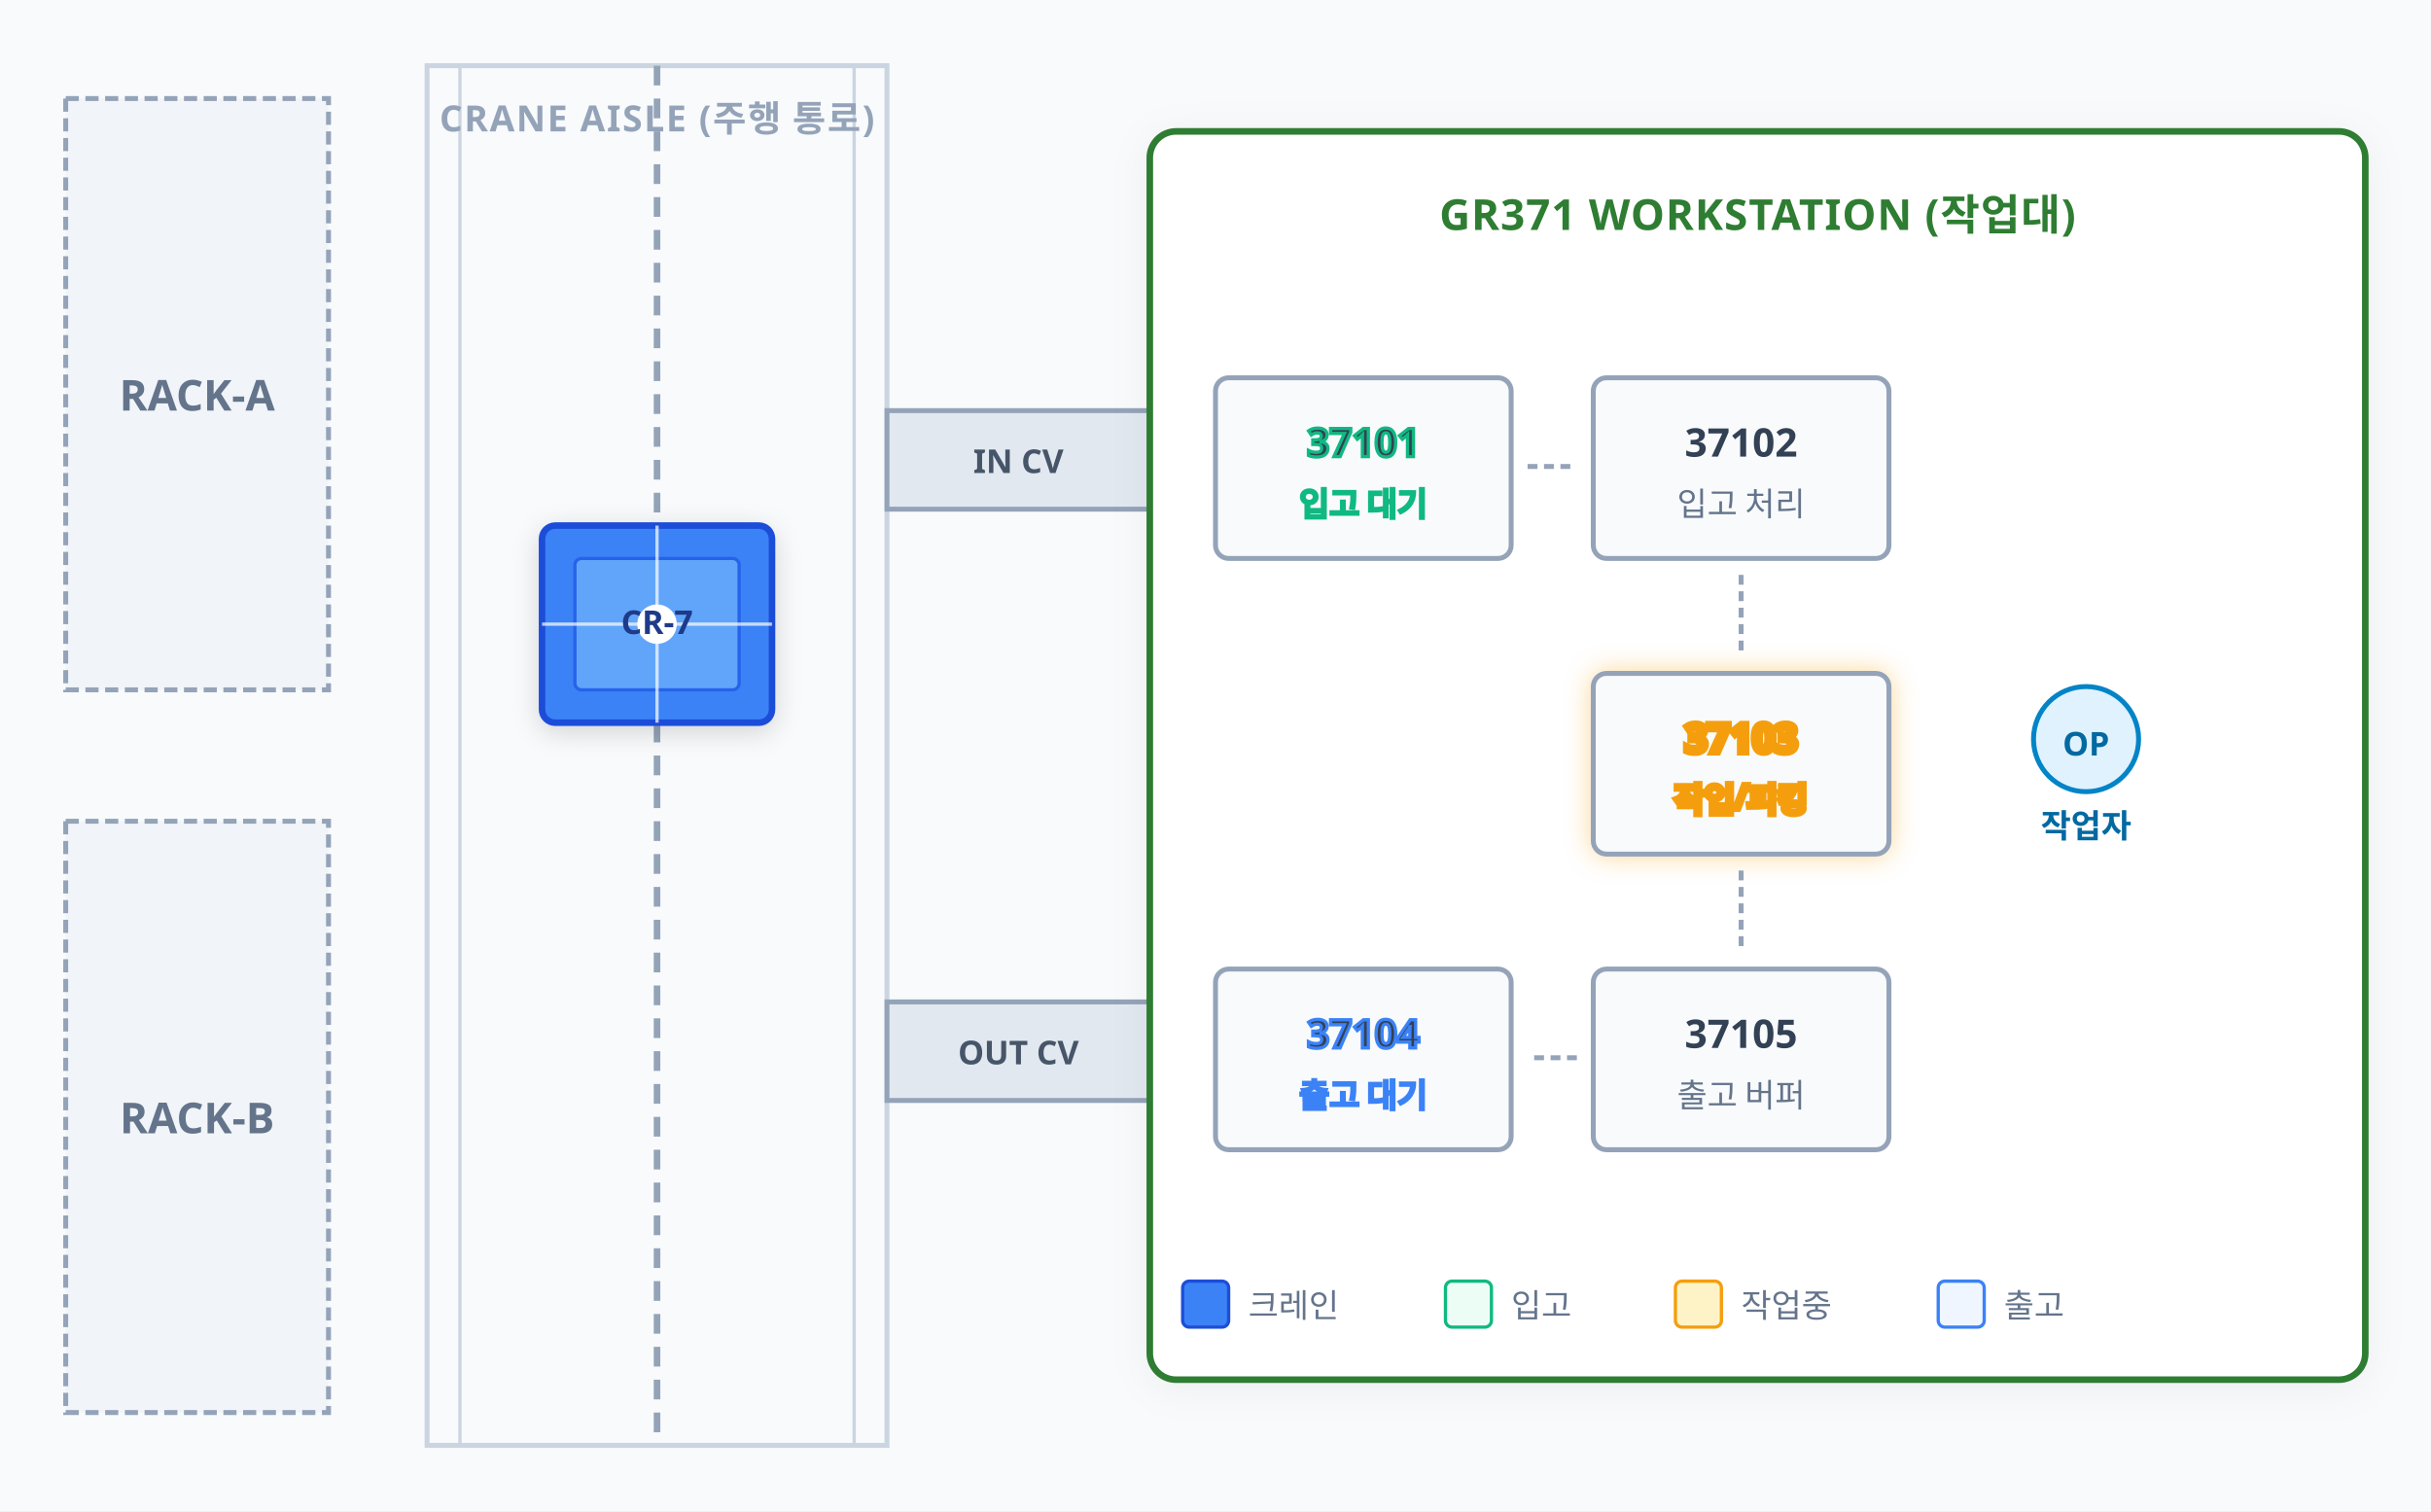
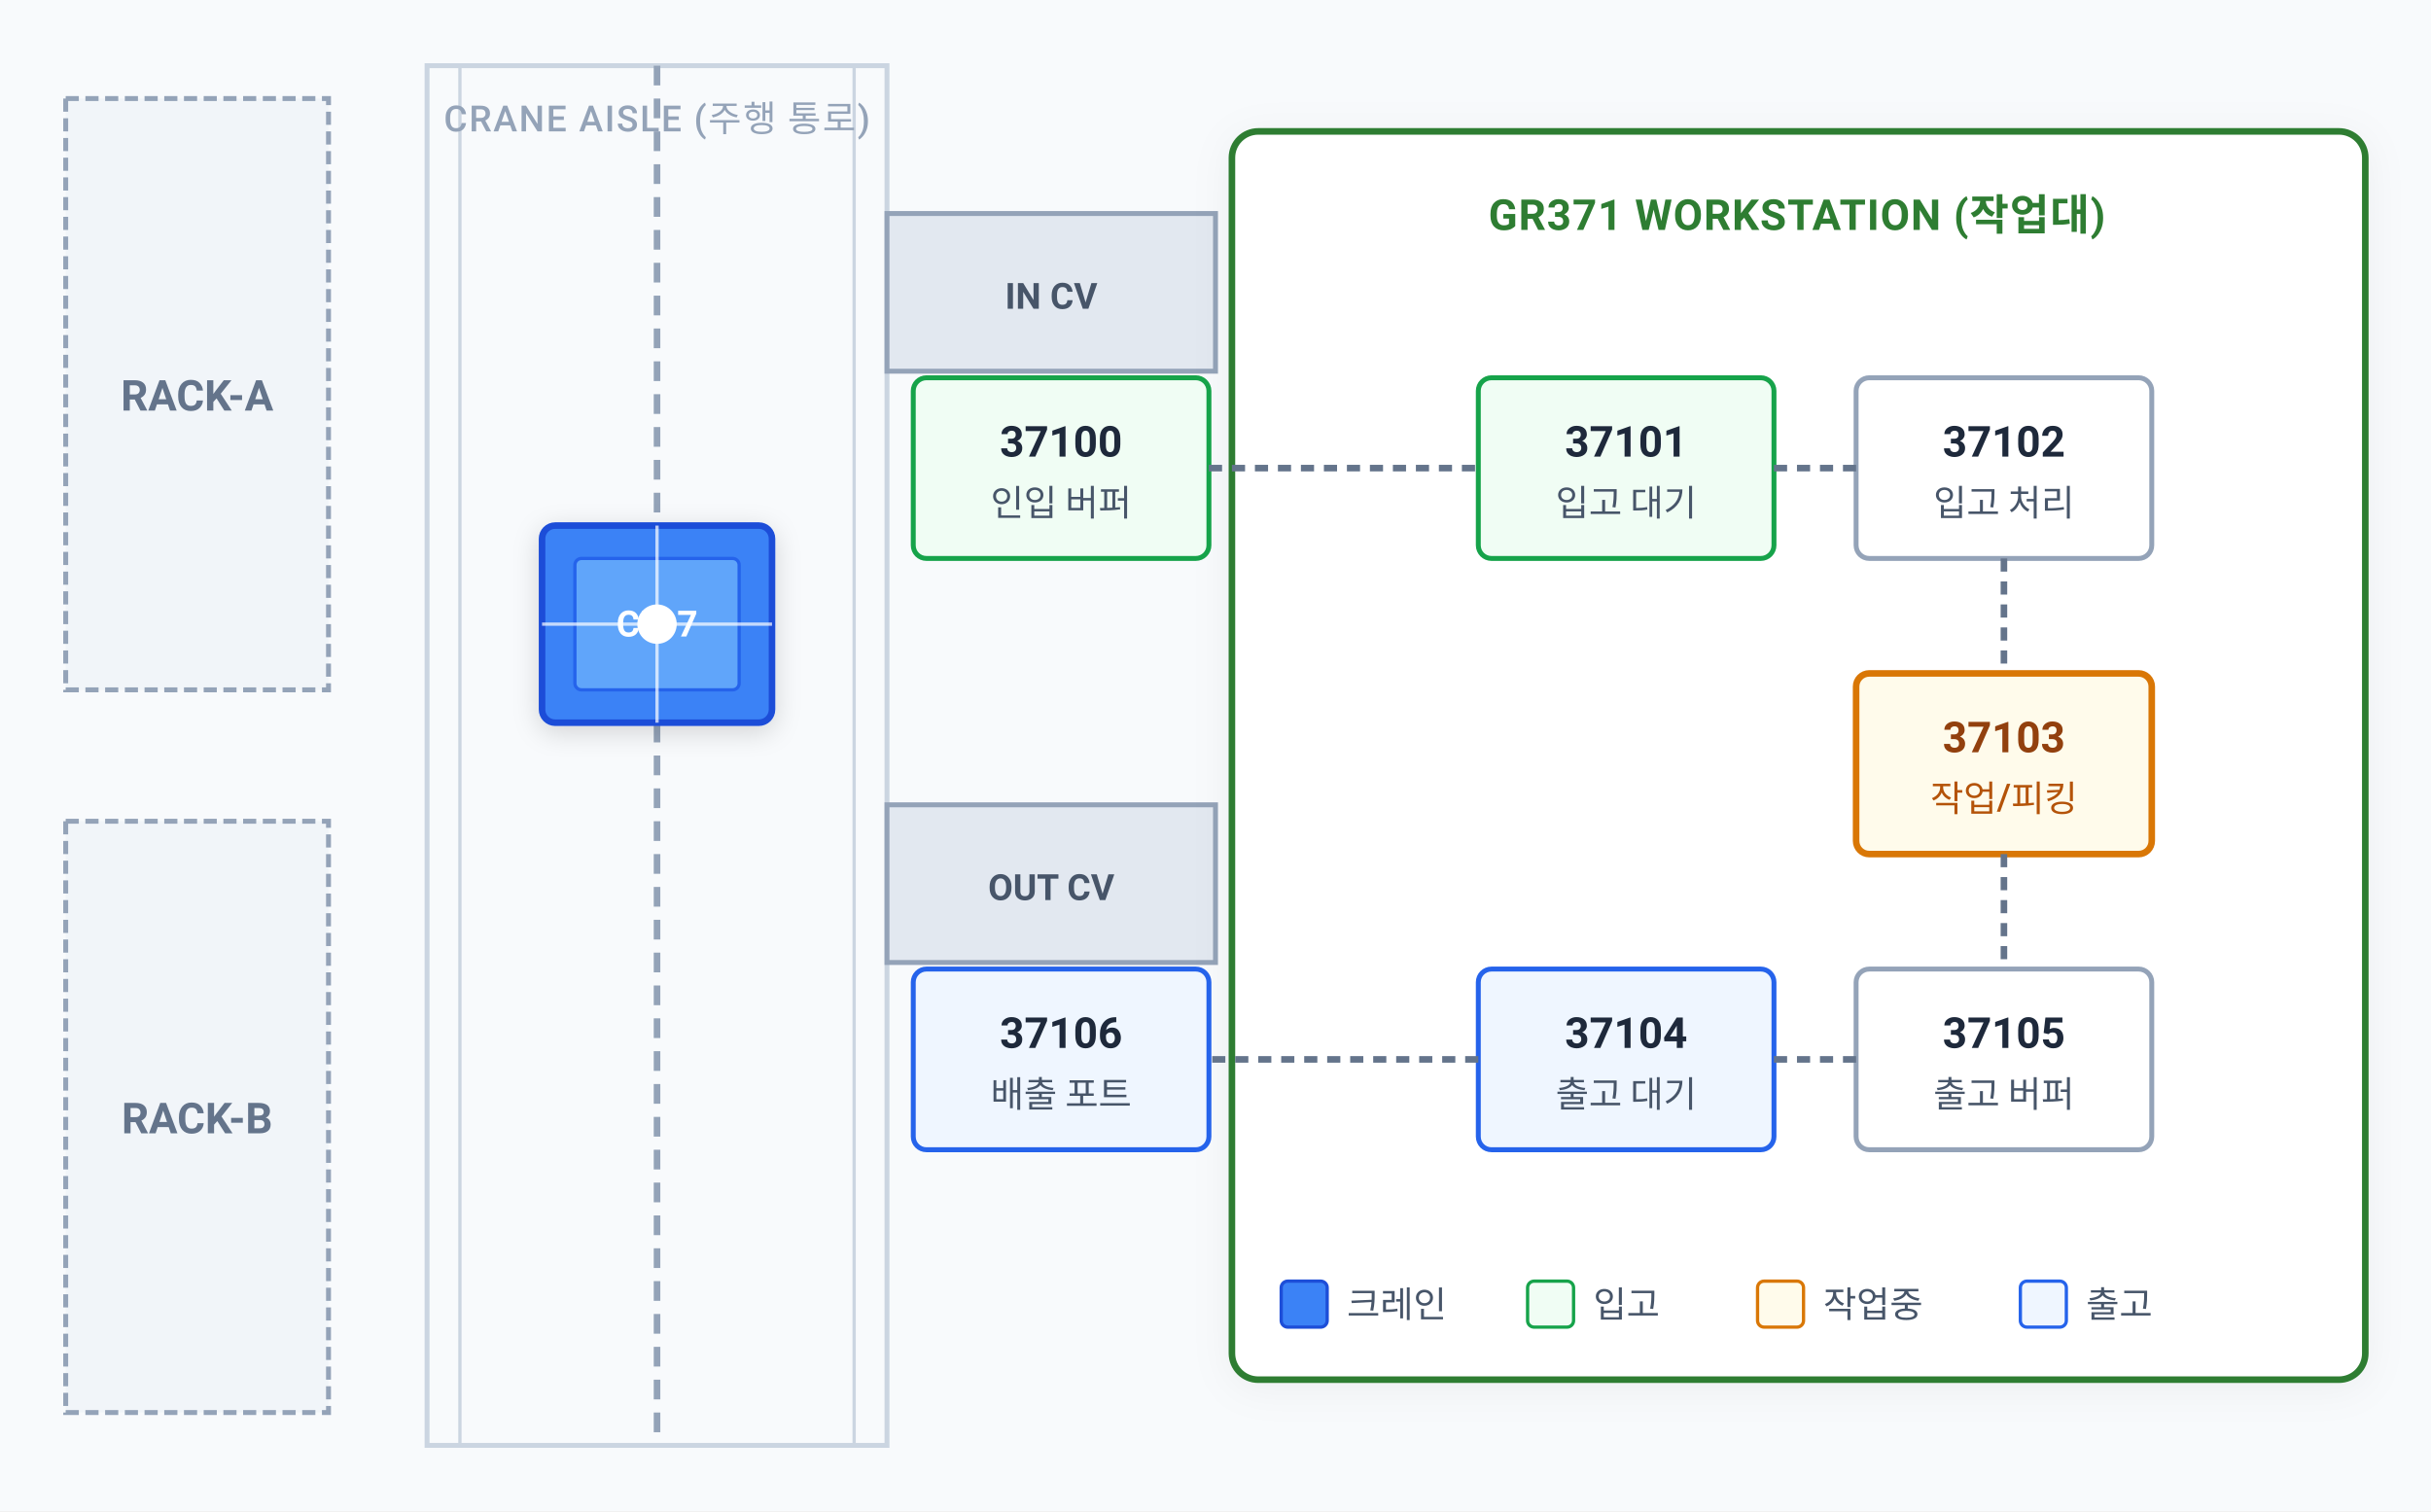
<svg xmlns="http://www.w3.org/2000/svg" viewBox="0 0 740 460" width="100%" height="100%">
  <defs>
    <style>
      .svg-bg { fill: #f8fafc; }
      .grid-line { stroke: #e2e8f0; stroke-width: 0.5; }
      .rack-boundary { fill: #f1f5f9; stroke: #94a3b8; stroke-width: 1.5; stroke-dasharray: 4, 2; }
-       .rack-text { font-size: 13px; font-weight: 700; fill: #64748b; font-family: sans-serif; }
+       .rack-text { font-size: 13px; font-weight: 600; fill: #64748b; font-family: -apple-system, BlinkMacSystemFont, "Segoe UI", Roboto, sans-serif; }
      .aisle-boundary { fill: #f8fafc; stroke: #cbd5e1; stroke-width: 1.5; }
      .rail-center-line { stroke: #94a3b8; stroke-width: 2; stroke-dasharray: 6, 4; }
      .rail-side-line { stroke: #cbd5e1; stroke-width: 1; }
-       .aisle-label { font-size: 11px; font-weight: 600; fill: #94a3b8; letter-spacing: 0.5px; font-family: sans-serif; }
+       .aisle-label { font-size: 11px; font-weight: 500; fill: #94a3b8; letter-spacing: 0.5px; font-family: -apple-system, BlinkMacSystemFont, "Segoe UI", Roboto, sans-serif; }
+       
+       /* 크레인 */
      .crane-unit {
        transition: transform 1.2s cubic-bezier(0.25, 0.1, 0.25, 1.0);
        will-change: transform;
      }
      .crane-body { fill: #3b82f6; stroke: #1d4ed8; stroke-width: 2; filter: drop-shadow(0 2px 4px rgba(0, 0, 0, 0.15)); }
      .crane-inner { fill: #60a5fa; stroke: #2563eb; stroke-width: 1; }
      .crane-cross { stroke: #ffffff; stroke-width: 1; opacity: 0.7; }
      .crane-center-dot { fill: #ffffff; }
-       .crane-label { font-size: 10px; font-weight: 800; fill: #1e3a8a; font-family: sans-serif; }
+       .crane-label { font-size: 11px; font-weight: 700; fill: #ffffff; font-family: -apple-system, BlinkMacSystemFont, "Segoe UI", Roboto, sans-serif; dominant-baseline: central; }
+       
+       /* 컨베이어 */
      .conveyor-lane { fill: #e2e8f0; stroke: #94a3b8; stroke-width: 1.5; }
-       .conveyor-label { font-size: 10px; font-weight: 700; fill: #475569; font-family: sans-serif; }
+       .conveyor-label { font-size: 11px; font-weight: 600; fill: #475569; font-family: -apple-system, BlinkMacSystemFont, "Segoe UI", Roboto, sans-serif; }
      .ws-boundary { fill: #ffffff; stroke: #2e7d32; stroke-width: 2; filter: drop-shadow(0 2px 6px rgba(0, 0, 0, 0.05)); }
-       .ws-title { font-size: 13px; font-weight: 700; fill: #2e7d32; letter-spacing: 0.3px; font-family: sans-serif; }
-       .tray-rect { fill: #f8fafc; stroke: #94a3b8; stroke-width: 1.5; transition: all 0.2s ease; }
-       .tray-inbound { fill: #ecfdf5; stroke: #10b981; }
-       .tray-outbound { fill: #eff6ff; stroke: #3b82f6; }
-       .tray-active { fill: #fef3c7; stroke: #f59e0b; stroke-width: 2; filter: drop-shadow(0 0 4px rgba(245, 158, 11, 0.4)); }
-       .tray-title { font-size: 12px; font-weight: 700; fill: #334155; font-family: sans-serif; pointer-events: none; }
-       .tray-sub { font-size: 10px; font-weight: 500; fill: #64748b; font-family: sans-serif; pointer-events: none; }
+       .ws-title { font-size: 13px; font-weight: 700; fill: #2e7d32; letter-spacing: 0.3px; font-family: -apple-system, BlinkMacSystemFont, "Segoe UI", Roboto, sans-serif; }
+       
+       /* 포지션 노드 */
+       .tray-rect { fill: #ffffff; stroke: #94a3b8; stroke-width: 1.5; transition: all 0.2s ease; }
+       .tray-inbound .tray-rect { fill: #f0fdf4; stroke: #16a34a; }
+       .tray-outbound .tray-rect { fill: #eff6ff; stroke: #2563eb; }
+       .tray-active .tray-rect { fill: #fffbeb; stroke: #d97706; stroke-width: 2; }
+       
+       /* 노드 라벨 텍스트 */
+       .tray-title { font-size: 13px; font-weight: 700; fill: #1e293b; font-family: -apple-system, BlinkMacSystemFont, "Segoe UI", Roboto, sans-serif; pointer-events: none; }
+       .tray-sub { font-size: 11px; font-weight: 500; fill: #475569; font-family: -apple-system, BlinkMacSystemFont, "Segoe UI", Roboto, sans-serif; pointer-events: none; }
      .active-title { fill: #92400e; }
      .active-sub { fill: #b45309; }
+       
      .clickable { cursor: pointer; }
-       .clickable:hover .tray-rect { filter: brightness(0.92); stroke-width: 2; }
-       .clickable:hover.tray-active .tray-rect { filter: drop-shadow(0 0 8px rgba(245, 158, 11, 0.7)); }
-       .operator-icon-bg { fill: #e0f2fe; stroke: #0284c7; stroke-width: 1.5; }
-       .operator-icon { font-size: 10px; font-weight: 800; fill: #0369a1; font-family: sans-serif; }
-       .operator-text { font-size: 10px; font-weight: 600; fill: #0369a1; font-family: sans-serif; }
-       .flow-arrow { stroke: #94a3b8; stroke-width: 1.5; stroke-dasharray: 3, 2; fill: none; }
+       .clickable:hover .tray-rect { stroke-width: 2; stroke: #1e40af; }
+       
+       /* 흐름 연결 패스 (상단 레이어로 돋보이게 보정) */
+       .flow-arrow { stroke: #64748b; stroke-width: 2; stroke-dasharray: 4, 3; fill: none; }
+       
+       /* 범례 */
      .legend-crane { fill: #3b82f6; stroke: #1d4ed8; }
-       .legend-inbound { fill: #ecfdf5; stroke: #10b981; }
-       .legend-active { fill: #fef3c7; stroke: #f59e0b; }
-       .legend-outbound { fill: #eff6ff; stroke: #3b82f6; }
-       .legend-text { font-size: 10px; font-weight: 500; fill: #64748b; font-family: sans-serif; }
-     /* 실시간 트레이(Tray/Carrier) 렌더링 스타일 */
-     .tray-unit {
-       transition: transform 0.8s cubic-bezier(0.25, 0.1, 0.25, 1.0);
-       will-change: transform;
-       cursor: pointer;
-     }
-     .tray-base {
-       fill: #1976D2;
-       stroke: #0D47A1;
-       stroke-width: 1.5;
-       rx: 6;
-       ry: 6;
-       filter: drop-shadow(0 2px 5px rgba(0, 0, 0, 0.25));
-     }
-     .tray-inner {
-       fill: #2196F3;
-       rx: 3;
-       ry: 3;
-     }
-     .tray-label {
-       font-family: -apple-system, BlinkMacSystemFont, "Segoe UI", Roboto, sans-serif;
-       font-size: 11px;
-       font-weight: 700;
-       fill: #FFFFFF;
-       text-anchor: middle;
-       dominant-baseline: central;
-       pointer-events: none;
-     }
-   </style>
+       .legend-inbound { fill: #f0fdf4; stroke: #16a34a; }
+       .legend-active { fill: #fffbeb; stroke: #d97706; }
+       .legend-outbound { fill: #eff6ff; stroke: #2563eb; }
+       .legend-text { font-size: 11px; font-weight: 500; fill: #475569; font-family: -apple-system, BlinkMacSystemFont, "Segoe UI", Roboto, sans-serif; }
+       
+       /* 실시간 트레이 */
+       .tray-unit {
+         transition: transform 0.8s cubic-bezier(0.25, 0.1, 0.25, 1.0);
+         will-change: transform;
+         cursor: pointer;
+       }
+       .tray-base {
+         fill: #1976D2;
+         stroke: #0D47A1;
+         stroke-width: 1.5;
+         rx: 6; ry: 6;
+         filter: drop-shadow(0 2px 5px rgba(0,0,0,0.25));
+       }
+       .tray-inner { fill: #2196F3; rx: 3; ry: 3; }
+       .tray-label {
+         font-family: -apple-system, BlinkMacSystemFont, "Segoe UI", Roboto, sans-serif;
+         font-size: 11px;
+         font-weight: 700;
+         fill: #FFFFFF;
+         text-anchor: middle;
+         dominant-baseline: central;
+         pointer-events: none;
+       }
+     </style>
    <pattern id="gridPattern" width="20" height="20" patternUnits="userSpaceOnUse">
      <path d="M 20 0 L 0 0 0 20" fill="none" class="grid-line" />
    </pattern>
  </defs>
  <rect width="100%" height="100%" fill="url(#gridPattern)" class="svg-bg" />
  <g class="rack-group">
    <rect x="20" y="30" width="80" height="180" class="rack-boundary" />
    <text x="60" y="125" class="rack-text" text-anchor="middle">RACK-A</text>
    <rect x="20" y="250" width="80" height="180" class="rack-boundary" />
    <text x="60" y="345" class="rack-text" text-anchor="middle">RACK-B</text>
  </g>
  <g class="crane-aisle-group">
    <rect x="130" y="20" width="140" height="420" class="aisle-boundary" />
    <line x1="200" y1="20" x2="200" y2="440" class="rail-center-line" />
    <line x1="140" y1="20" x2="140" y2="440" class="rail-side-line" />
    <line x1="260" y1="20" x2="260" y2="440" class="rail-side-line" />
-     <text x="200" y="40" class="aisle-label" text-anchor="middle">
-       CRANE AISLE (주행 통로)
-     </text>
+     <text x="200" y="40" class="aisle-label" text-anchor="middle">CRANE AISLE (주행 통로)</text>
    <g id="crane-unit" class="crane-unit" transform="translate(200, 190)">
      <rect x="-35" y="-30" width="70" height="60" rx="4" class="crane-body" />
      <rect x="-25" y="-20" width="50" height="40" rx="2" class="crane-inner" />
      <line x1="0" y1="-30" x2="0" y2="30" class="crane-cross" />
      <line x1="-35" y1="0" x2="35" y2="0" class="crane-cross" />
      <circle cx="0" cy="0" r="6" class="crane-center-dot" />
-       <text x="0" y="3" class="crane-label" text-anchor="middle">CR-7</text>
+       <text x="0" y="0" class="crane-label" text-anchor="middle">CR-7</text>
    </g>
  </g>
-   <g class="conveyor-connection">
-     <rect x="270" y="125" width="80" height="30" class="conveyor-lane" />
-     <text x="310" y="144" class="conveyor-label" text-anchor="middle">IN CV</text>
-     <rect x="270" y="305" width="80" height="30" class="conveyor-lane" />
-     <text x="310" y="324" class="conveyor-label" text-anchor="middle">OUT CV</text>
+   <g class="conveyor-connection-in">
+     <rect x="270" y="65" width="100" height="48" class="conveyor-lane" />
+     <text x="320" y="94" class="conveyor-label" text-anchor="middle">IN CV</text>
+   </g>
+   <g class="conveyor-connection-out">
+     <rect x="270" y="245" width="100" height="48" class="conveyor-lane" />
+     <text x="320" y="274" class="conveyor-label" text-anchor="middle">OUT CV</text>
  </g>
  <g class="workstation-group">
-     <rect x="350" y="40" width="370" height="380" rx="8" class="ws-boundary" />
-     <text x="535" y="70" class="ws-title" text-anchor="middle">
-       GR371 WORKSTATION (작업대)
-     </text>
-     <g id="pos-37101" class="tray-position tray-inbound clickable" transform="translate(370, 115)">
+     <rect x="375" y="40" width="345" height="380" rx="8" class="ws-boundary" />
+     <text x="547" y="70" class="ws-title" text-anchor="middle">GR371 WORKSTATION (작업대)</text>
+   </g>
+   <g class="position-nodes">
+     <g id="pos-37100" class="tray-position tray-inbound clickable" transform="translate(278, 115)">
+       <rect width="90" height="55" rx="4" class="tray-rect" />
+       <text x="45" y="24" class="tray-title" text-anchor="middle">37100</text>
+       <text x="45" y="42" class="tray-sub" text-anchor="middle">인입 버퍼</text>
+     </g>
+     <g id="pos-37101" class="tray-position tray-inbound clickable" transform="translate(450, 115)">
      <rect width="90" height="55" rx="4" class="tray-rect" />
      <text x="45" y="24" class="tray-title" text-anchor="middle">37101</text>
      <text x="45" y="42" class="tray-sub" text-anchor="middle">입고 대기</text>
    </g>
-     <g id="pos-37102" class="tray-position clickable" transform="translate(485, 115)">
+     <g id="pos-37102" class="tray-position clickable" transform="translate(565, 115)">
      <rect width="90" height="55" rx="4" class="tray-rect" />
      <text x="45" y="24" class="tray-title" text-anchor="middle">37102</text>
      <text x="45" y="42" class="tray-sub" text-anchor="middle">입고 처리</text>
    </g>
-     <g id="pos-37103" class="tray-position tray-active clickable" transform="translate(485, 205)">
+     <g id="pos-37103" class="tray-position tray-active clickable" transform="translate(565, 205)">
      <rect width="90" height="55" rx="4" class="tray-rect" />
      <text x="45" y="24" class="tray-title active-title" text-anchor="middle">37103</text>
      <text x="45" y="42" class="tray-sub active-sub" text-anchor="middle">작업/피킹</text>
    </g>
-     <g class="operator-area" transform="translate(600, 200)">
-       <circle cx="35" cy="25" r="16" class="operator-icon-bg" />
-       <text x="35" y="30" class="operator-icon" text-anchor="middle">OP</text>
-       <text x="35" y="55" class="operator-text" text-anchor="middle">작업자</text>
-     </g>
-     <g id="pos-37104" class="tray-position tray-outbound clickable" transform="translate(370, 295)">
+     <g id="pos-37104" class="tray-position tray-outbound clickable" transform="translate(450, 295)">
      <rect width="90" height="55" rx="4" class="tray-rect" />
      <text x="45" y="24" class="tray-title" text-anchor="middle">37104</text>
      <text x="45" y="42" class="tray-sub" text-anchor="middle">출고 대기</text>
    </g>
-     <g id="pos-37105" class="tray-position clickable" transform="translate(485, 295)">
+     <g id="pos-37105" class="tray-position clickable" transform="translate(565, 295)">
      <rect width="90" height="55" rx="4" class="tray-rect" />
      <text x="45" y="24" class="tray-title" text-anchor="middle">37105</text>
      <text x="45" y="42" class="tray-sub" text-anchor="middle">출고 버퍼</text>
    </g>
-     <path d="M 465 142 L 480 142" class="flow-arrow" />
-     <path d="M 530 175 L 530 200" class="flow-arrow" />
-     <path d="M 530 265 L 530 290" class="flow-arrow" />
-     <path d="M 480 322 L 465 322" class="flow-arrow" />
+     <g id="pos-37106" class="tray-position tray-outbound clickable" transform="translate(278, 295)">
+       <rect width="90" height="55" rx="4" class="tray-rect" />
+       <text x="45" y="24" class="tray-title" text-anchor="middle">37106</text>
+       <text x="45" y="42" class="tray-sub" text-anchor="middle">배출 포트</text>
+     </g>
  </g>
-   <g class="legend-group" transform="translate(360, 390)">
+   <g class="flow-path-layer">
+     <path id="path-14" d="M 368 142.5 L 450 142.5" class="flow-arrow" />
+     <path d="M 540 142.5 L 565 142.5" class="flow-arrow" />
+     <path d="M 610 170 L 610 205" class="flow-arrow" />
+     <path d="M 610 260 L 610 295" class="flow-arrow" />
+     <path d="M 565 322.5 L 540 322.5" class="flow-arrow" />
+     <path id="path-15" d="M 450 322.5 L 368 322.5" class="flow-arrow" />
+   </g>
+   <g class="legend-group" transform="translate(390, 390)">
    <rect x="0" y="0" width="14" height="14" rx="2" class="legend-crane" />
    <text x="20" y="11" class="legend-text">크레인</text>
-     <rect x="80" y="0" width="14" height="14" rx="2" class="legend-inbound" />
-     <text x="100" y="11" class="legend-text">입고</text>
-     <rect x="150" y="0" width="14" height="14" rx="2" class="legend-active" />
-     <text x="170" y="11" class="legend-text">작업중</text>
-     <rect x="230" y="0" width="14" height="14" rx="2" class="legend-outbound" />
-     <text x="250" y="11" class="legend-text">출고</text>
+     <rect x="75" y="0" width="14" height="14" rx="2" class="legend-inbound" />
+     <text x="95" y="11" class="legend-text">입고</text>
+     <rect x="145" y="0" width="14" height="14" rx="2" class="legend-active" />
+     <text x="165" y="11" class="legend-text">작업중</text>
+     <rect x="225" y="0" width="14" height="14" rx="2" class="legend-outbound" />
+     <text x="245" y="11" class="legend-text">출고</text>
  </g>
-   <g id="tray-layer">
-   </g>
+   <g id="tray-layer" />
</svg>
